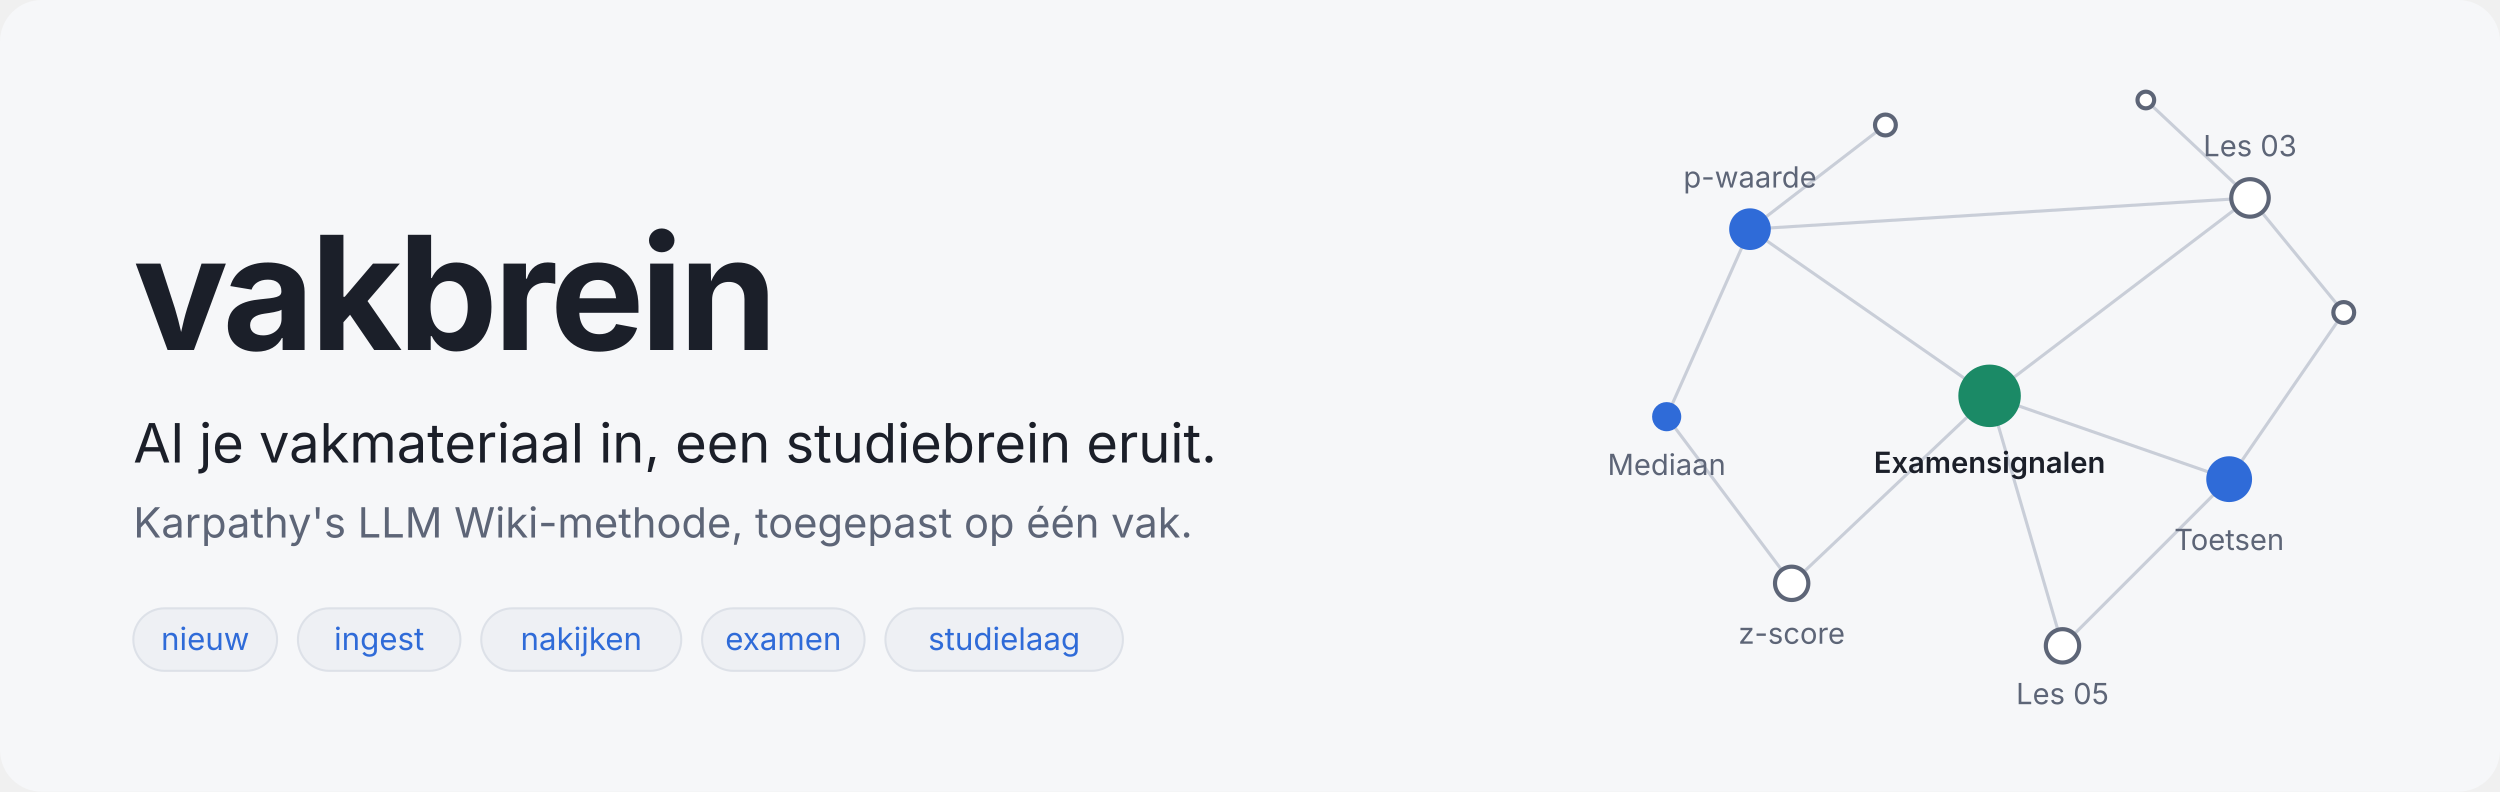
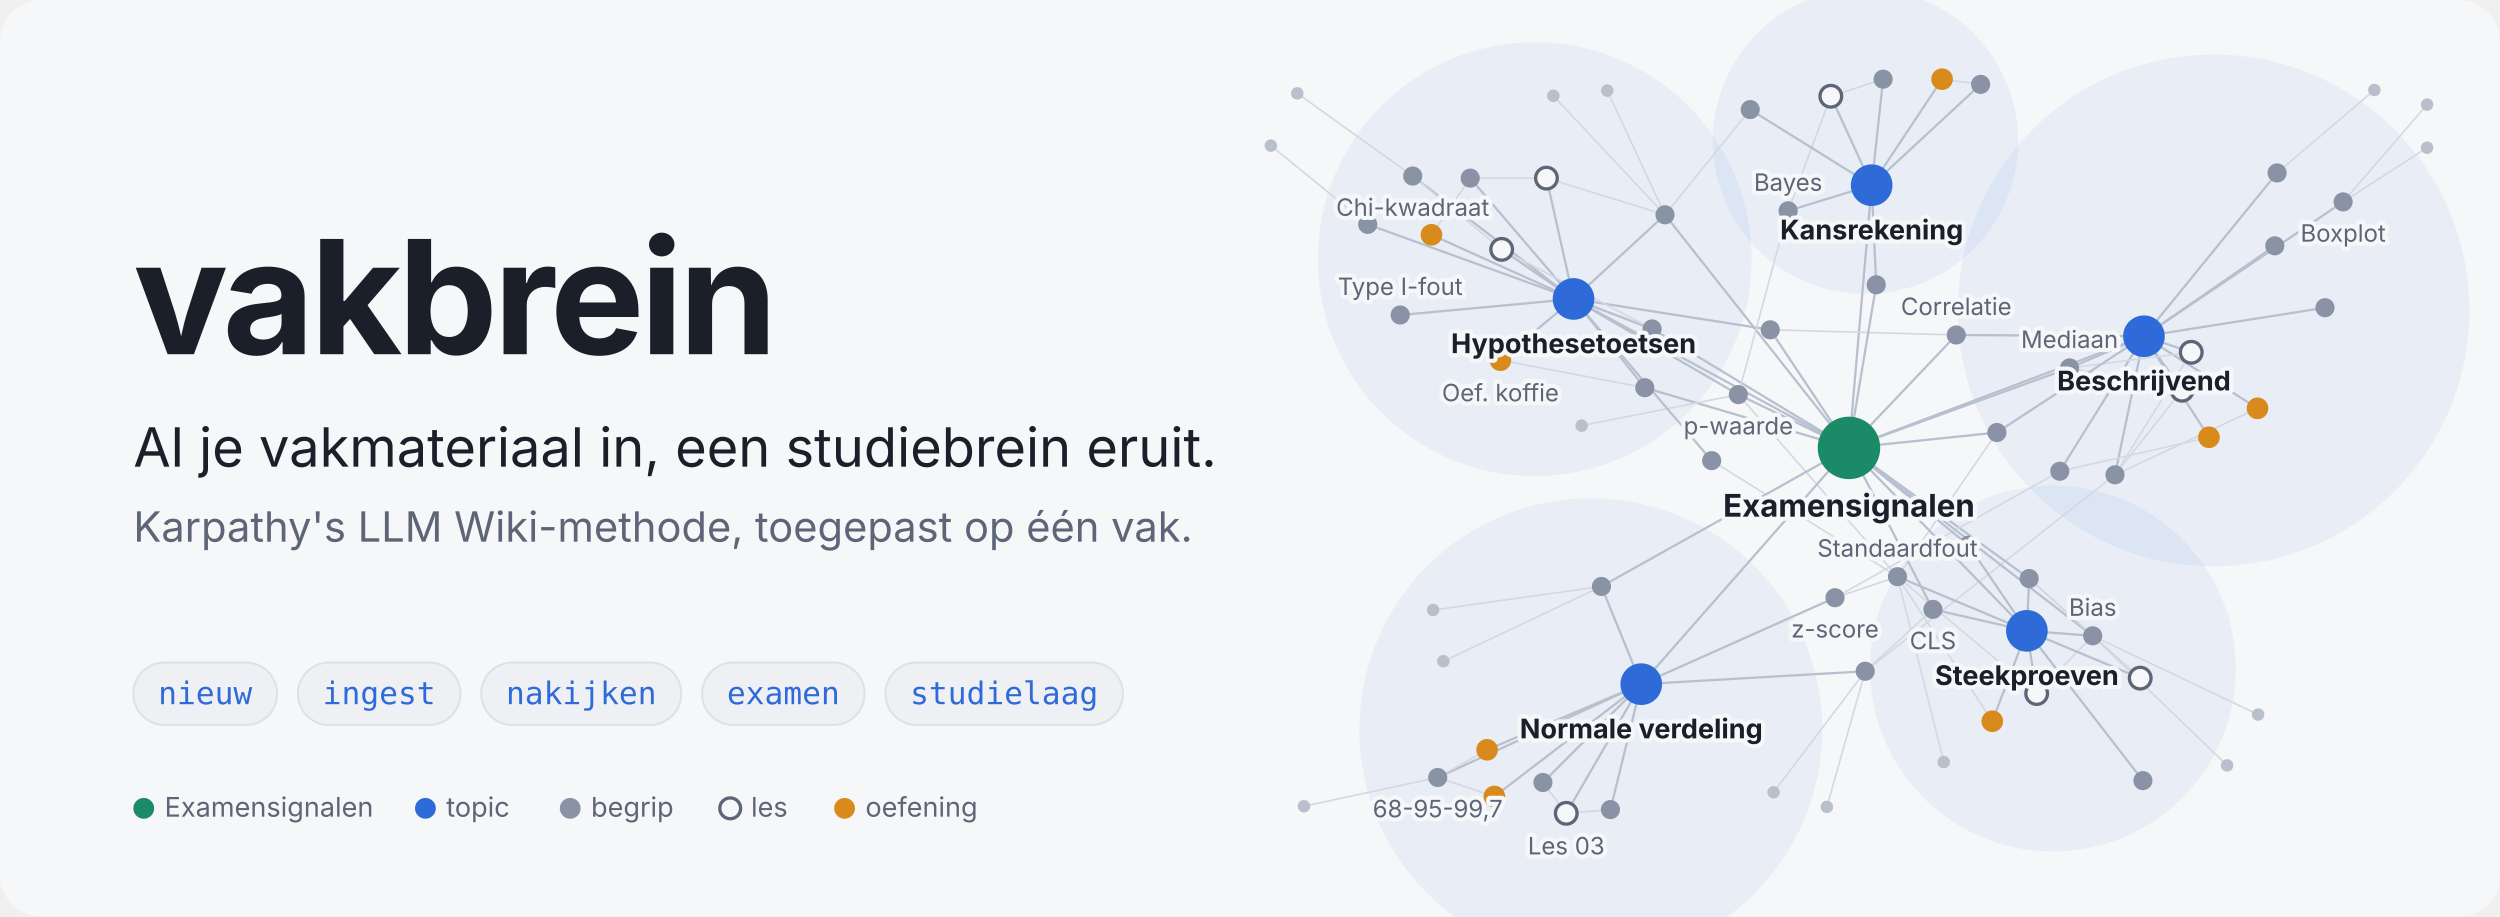
- <svg xmlns="http://www.w3.org/2000/svg" viewBox="0 0 1200 380" role="img" aria-label="vakbrein: al je vakmateriaal in, een studiebrein eruit">
+ <svg xmlns="http://www.w3.org/2000/svg" viewBox="0 0 1200 440" role="img" aria-label="vakbrein: al je vakmateriaal in, een studiebrein eruit. Rechts een grafiek van 74 gelinkte pagina's rond Examensignalen.">
  <style>
- .bg{fill:#f6f7f9}.card{fill:#fff;stroke:#dde1e8}.tx{fill:#1b1f29}.dim{fill:#5d6577}.acc{fill:#2f6bd8}.ok{fill:#1b8a66}.ln{stroke:#c9ced8}.node{fill:#fff;stroke:#5d6577}.nodea{fill:#2f6bd8}.nodeo{fill:#1b8a66}.pill{fill:#eef0f4;stroke:#dde1e8}.arrow{stroke:#2f6bd8;fill:none}.ah{fill:#2f6bd8}
+ .bg{fill:#f6f7f9}.tx{fill:#1b1f29}.dim{fill:#5d6577}.acc{fill:#2f6bd8}.pill{fill:#eef0f4;stroke:#dde1e8}
+ .ln{stroke:#b8c0cf;stroke-width:1.1}.ln2{stroke:#d3d8e1;stroke-width:.8}
+ .nodeo{fill:#1b8a66}.nodea{fill:#2f6bd8}.nodec{fill:#8a93a6}.nodew{fill:#d98a1c}.nodee{fill:#b9c0cc}.ring{fill:#f6f7f9;stroke:#5d6577}
+ .halo{paint-order:stroke;stroke:#f6f7f9;stroke-width:4px;stroke-linejoin:round}.wolk{fill:#2f6bd8;opacity:.07}
text{font-family:-apple-system,BlinkMacSystemFont,"Segoe UI",Inter,system-ui,sans-serif}.mono{font-family:ui-monospace,SFMono-Regular,Menlo,monospace}
- @media (prefers-color-scheme:dark){.bg{fill:#12141a}.card{fill:#1a1d26;stroke:#2c3142}.tx{fill:#e6e8ee}.dim{fill:#9aa1b4}.acc{fill:#6ea8fe}.ok{fill:#4ec9a0}.ln{stroke:#3a4052}.node{fill:#1a1d26;stroke:#9aa1b4}.nodea{fill:#6ea8fe}.nodeo{fill:#4ec9a0}.pill{fill:#212533;stroke:#2c3142}.arrow{stroke:#6ea8fe}.ah{fill:#6ea8fe}}
+ @media (prefers-color-scheme:dark){.bg{fill:#12141a}.tx{fill:#e6e8ee}.dim{fill:#9aa1b4}.acc{fill:#6ea8fe}.pill{fill:#212533;stroke:#2c3142}
+ .ln{stroke:#3d4457}.ln2{stroke:#2a2f3d}.nodeo{fill:#4ec9a0}.nodea{fill:#6ea8fe}.nodec{fill:#8b93a8}.nodew{fill:#f0a64a}.nodee{fill:#4a5163}.ring{fill:#12141a;stroke:#9aa1b4}.halo{stroke:#12141a}.wolk{fill:#6ea8fe;opacity:.07}}
</style>
-   <rect class="bg" width="1200" height="380" rx="20" />
-   <text class="tx" x="64" y="168" font-size="76" font-weight="700" letter-spacing="-2">vakbrein</text>
-   <text class="tx" x="64" y="222" font-size="26">Al je vakmateriaal in, een studiebrein eruit.</text>
-   <text class="dim" x="64" y="258" font-size="20">Karpathy's LLM Wiki-methode, toegepast op één vak.</text>
-   <g class="mono" font-size="15">
-     <rect class="pill" x="64" y="292" width="69" height="30" rx="15" />
-     <text class="acc" x="98.5" y="312" text-anchor="middle">nieuw</text>
-     <rect class="pill" x="143" y="292" width="78" height="30" rx="15" />
-     <text class="acc" x="182" y="312" text-anchor="middle">ingest</text>
-     <rect class="pill" x="231" y="292" width="96" height="30" rx="15" />
-     <text class="acc" x="279" y="312" text-anchor="middle">nakijken</text>
-     <rect class="pill" x="337" y="292" width="78" height="30" rx="15" />
-     <text class="acc" x="376" y="312" text-anchor="middle">examen</text>
-     <rect class="pill" x="425" y="292" width="114" height="30" rx="15" />
-     <text class="acc" x="482" y="312" text-anchor="middle">studielaag</text>
-   </g>
-   <g class="ln" stroke-width="1.5">
-     <line x1="955" y1="190" x2="840" y2="110" />
-     <line x1="955" y1="190" x2="1080" y2="95" />
-     <line x1="955" y1="190" x2="1070" y2="230" />
-     <line x1="955" y1="190" x2="860" y2="280" />
-     <line x1="955" y1="190" x2="990" y2="310" />
-     <line x1="840" y1="110" x2="800" y2="200" />
-     <line x1="840" y1="110" x2="905" y2="60" />
-     <line x1="1080" y1="95" x2="1125" y2="150" />
-     <line x1="1070" y1="230" x2="1125" y2="150" />
-     <line x1="860" y1="280" x2="800" y2="200" />
-     <line x1="990" y1="310" x2="1070" y2="230" />
-     <line x1="1080" y1="95" x2="1030" y2="48" />
-     <line x1="840" y1="110" x2="1080" y2="95" />
-   </g>
-   <circle class="nodeo" cx="955" cy="190" r="15" />
-   <circle class="nodea" cx="840" cy="110" r="10" />
-   <circle class="node" cx="1080" cy="95" r="9" stroke-width="2" />
-   <circle class="nodea" cx="1070" cy="230" r="11" />
-   <circle class="node" cx="860" cy="280" r="8" stroke-width="2" />
-   <circle class="node" cx="990" cy="310" r="8" stroke-width="2" />
-   <circle class="nodea" cx="800" cy="200" r="7" />
-   <circle class="node" cx="1125" cy="150" r="5" stroke-width="2" />
-   <circle class="node" cx="905" cy="60" r="5" stroke-width="2" />
-   <circle class="node" cx="1030" cy="48" r="4" stroke-width="2" />
-   <g font-size="14">
-     <text class="tx" x="955" y="227" text-anchor="middle" font-weight="600">Examensignalen</text>
-     <text class="dim" x="840" y="90" text-anchor="middle">p-waarde</text>
-     <text class="dim" x="1080" y="75" text-anchor="middle">Les 03</text>
-     <text class="dim" x="1070" y="264" text-anchor="middle">Toetsen</text>
-     <text class="dim" x="860" y="309" text-anchor="middle">z-score</text>
-     <text class="dim" x="990" y="338" text-anchor="middle">Les 05</text>
-     <text class="dim" x="800" y="228" text-anchor="middle">Mediaan</text>
+   <defs>
+     <clipPath id="rand">
+       <rect width="1200" height="440" rx="20" />
+     </clipPath>
+   </defs>
+   <rect class="bg" width="1200" height="440" rx="20" />
+   <g clip-path="url(#rand)">
+     <circle class="wolk" cx="736.7" cy="124.4" r="104.1" />
+     <circle class="wolk" cx="1062.5" cy="149.0" r="122.8" />
+     <circle class="wolk" cx="763.6" cy="350.3" r="111.1" />
+     <circle class="wolk" cx="985.4" cy="320.9" r="87.8" />
+     <circle class="wolk" cx="895.4" cy="67.8" r="73.3" />
+     <line class="ln2" x1="773.0" y1="388.6" x2="751.8" y2="390.4" />
+     <line class="ln" x1="1029.1" y1="161.4" x2="988.7" y2="226.2" />
+     <line class="ln2" x1="799.2" y1="103.1" x2="771.5" y2="43.5" />
+     <line class="ln" x1="898.4" y1="88.9" x2="950.7" y2="40.5" />
+     <line class="ln2" x1="910.8" y1="276.8" x2="956.3" y2="346.2" />
+     <line class="ln2" x1="1015.2" y1="227.9" x2="895.3" y2="322.2" />
+     <line class="ln" x1="1029.1" y1="161.4" x2="1083.6" y2="196.0" />
+     <line class="ln2" x1="1004.5" y1="305.2" x2="1027.3" y2="325.5" />
+     <line class="ln" x1="887.5" y1="215.0" x2="789.5" y2="186.1" />
+     <line class="ln" x1="972.9" y1="302.8" x2="910.8" y2="276.8" />
+     <line class="ln2" x1="834.4" y1="189.4" x2="759.2" y2="204.3" />
+     <line class="ln" x1="755.3" y1="143.5" x2="687.1" y2="112.7" />
+     <line class="ln2" x1="1124.7" y1="96.9" x2="1165.0" y2="70.9" />
+     <line class="ln2" x1="1015.2" y1="227.9" x2="1047.4" y2="187.3" />
+     <line class="ln" x1="1029.1" y1="161.4" x2="1093.0" y2="83.0" />
+     <line class="ln" x1="787.8" y1="328.4" x2="717.3" y2="382.3" />
+     <line class="ln" x1="898.4" y1="88.9" x2="900.6" y2="136.7" />
+     <line class="ln" x1="887.5" y1="215.0" x2="974.0" y2="277.7" />
+     <line class="ln2" x1="834.4" y1="189.4" x2="910.8" y2="276.8" />
+     <line class="ln2" x1="988.7" y1="226.2" x2="880.8" y2="286.9" />
+     <line class="ln" x1="887.5" y1="215.0" x2="799.2" y2="103.1" />
+     <line class="ln" x1="972.9" y1="302.8" x2="944.9" y2="261.7" />
+     <line class="ln2" x1="821.6" y1="221.1" x2="910.8" y2="276.8" />
+     <line class="ln" x1="887.5" y1="215.0" x2="1029.1" y2="161.4" />
+     <line class="ln" x1="755.3" y1="143.5" x2="793.0" y2="157.9" />
+     <line class="ln2" x1="799.2" y1="103.1" x2="745.6" y2="46.0" />
+     <line class="ln" x1="1029.1" y1="161.4" x2="1015.2" y2="227.9" />
+     <line class="ln2" x1="740.6" y1="375.6" x2="751.8" y2="390.4" />
+     <line class="ln" x1="898.4" y1="88.9" x2="878.8" y2="46.2" />
+     <line class="ln" x1="887.5" y1="215.0" x2="1004.5" y2="305.2" />
+     <line class="ln2" x1="789.5" y1="186.1" x2="720.2" y2="172.9" />
+     <line class="ln" x1="972.9" y1="302.8" x2="1028.6" y2="374.7" />
+     <line class="ln2" x1="1004.5" y1="305.2" x2="1069.0" y2="367.4" />
+     <line class="ln2" x1="895.3" y1="322.2" x2="851.3" y2="380.3" />
+     <line class="ln2" x1="799.2" y1="103.1" x2="840.1" y2="52.6" />
+     <line class="ln" x1="755.3" y1="143.5" x2="678.1" y2="84.5" />
+     <line class="ln2" x1="1124.7" y1="96.9" x2="1165.0" y2="50.2" />
+     <line class="ln" x1="787.8" y1="328.4" x2="768.7" y2="281.5" />
+     <line class="ln" x1="1029.1" y1="161.4" x2="993.4" y2="176.6" />
+     <line class="ln" x1="887.5" y1="215.0" x2="787.8" y2="328.4" />
+     <line class="ln" x1="1029.1" y1="161.4" x2="1047.4" y2="187.3" />
+     <line class="ln2" x1="768.7" y1="281.5" x2="687.9" y2="292.8" />
+     <line class="ln2" x1="895.3" y1="322.2" x2="927.8" y2="292.5" />
+     <line class="ln2" x1="690.1" y1="373.2" x2="625.9" y2="387.0" />
+     <line class="ln" x1="887.5" y1="215.0" x2="834.4" y2="189.4" />
+     <line class="ln" x1="972.9" y1="302.8" x2="977.6" y2="332.9" />
+     <line class="ln" x1="755.3" y1="143.5" x2="656.5" y2="107.7" />
+     <line class="ln" x1="755.3" y1="143.5" x2="720.8" y2="119.7" />
+     <line class="ln2" x1="858.3" y1="101.2" x2="878.8" y2="46.2" />
+     <line class="ln" x1="1029.1" y1="161.4" x2="1116.0" y2="147.7" />
+     <line class="ln" x1="787.8" y1="328.4" x2="690.1" y2="373.2" />
+     <line class="ln" x1="898.4" y1="88.9" x2="840.1" y2="52.6" />
+     <line class="ln" x1="1029.1" y1="161.4" x2="1060.3" y2="209.9" />
+     <line class="ln" x1="887.5" y1="215.0" x2="898.4" y2="88.9" />
+     <line class="ln2" x1="988.7" y1="226.2" x2="1060.3" y2="209.9" />
+     <line class="ln2" x1="1004.5" y1="305.2" x2="977.6" y2="332.9" />
+     <line class="ln" x1="972.9" y1="302.8" x2="956.3" y2="346.2" />
+     <line class="ln2" x1="895.3" y1="322.2" x2="876.9" y2="387.3" />
+     <line class="ln" x1="755.3" y1="143.5" x2="789.5" y2="186.1" />
+     <line class="ln" x1="755.3" y1="143.5" x2="720.2" y2="172.9" />
+     <line class="ln" x1="887.5" y1="215.0" x2="939.0" y2="160.8" />
+     <line class="ln2" x1="849.7" y1="158.3" x2="939.0" y2="160.8" />
+     <line class="ln" x1="1029.1" y1="161.4" x2="1124.7" y2="96.9" />
+     <line class="ln" x1="787.8" y1="328.4" x2="713.8" y2="359.9" />
+     <line class="ln" x1="887.5" y1="215.0" x2="768.7" y2="281.5" />
+     <line class="ln" x1="887.5" y1="215.0" x2="944.9" y2="261.7" />
+     <line class="ln2" x1="656.5" y1="107.7" x2="610.0" y2="69.9" />
+     <line class="ln" x1="972.9" y1="302.8" x2="927.8" y2="292.5" />
+     <line class="ln2" x1="910.8" y1="276.8" x2="933.0" y2="365.8" />
+     <line class="ln" x1="755.3" y1="143.5" x2="799.2" y2="103.1" />
+     <line class="ln2" x1="690.1" y1="373.2" x2="713.8" y2="359.9" />
+     <line class="ln" x1="887.5" y1="215.0" x2="958.5" y2="207.6" />
+     <line class="ln" x1="787.8" y1="328.4" x2="880.8" y2="286.9" />
+     <line class="ln" x1="1029.1" y1="161.4" x2="1091.9" y2="118.0" />
+     <line class="ln" x1="887.5" y1="215.0" x2="900.6" y2="136.7" />
+     <line class="ln" x1="972.9" y1="302.8" x2="974.0" y2="277.7" />
+     <line class="ln2" x1="958.5" y1="207.6" x2="910.8" y2="276.8" />
+     <line class="ln2" x1="678.1" y1="84.5" x2="720.8" y2="119.7" />
+     <line class="ln" x1="755.3" y1="143.5" x2="705.7" y2="85.5" />
+     <line class="ln" x1="887.5" y1="215.0" x2="849.7" y2="158.3" />
+     <line class="ln2" x1="993.4" y1="176.6" x2="1051.8" y2="169.1" />
+     <line class="ln2" x1="903.9" y1="38.0" x2="878.8" y2="46.2" />
+     <line class="ln" x1="787.8" y1="328.4" x2="895.3" y2="322.2" />
+     <line class="ln2" x1="950.7" y1="40.5" x2="932.2" y2="38.0" />
+     <line class="ln" x1="755.3" y1="143.5" x2="834.4" y2="189.4" />
+     <line class="ln" x1="755.3" y1="143.5" x2="849.7" y2="158.3" />
+     <line class="ln" x1="787.8" y1="328.4" x2="740.6" y2="375.6" />
+     <line class="ln2" x1="768.7" y1="281.5" x2="692.8" y2="317.4" />
+     <line class="ln" x1="887.5" y1="215.0" x2="972.9" y2="302.8" />
+     <line class="ln" x1="898.4" y1="88.9" x2="903.9" y2="38.0" />
+     <line class="ln2" x1="974.0" y1="277.7" x2="1004.5" y2="305.2" />
+     <line class="ln" x1="755.3" y1="143.5" x2="672.1" y2="151.2" />
+     <line class="ln" x1="755.3" y1="143.5" x2="742.3" y2="85.5" />
+     <line class="ln" x1="787.8" y1="328.4" x2="751.8" y2="390.4" />
+     <line class="ln2" x1="1015.2" y1="227.9" x2="1051.8" y2="169.1" />
+     <line class="ln" x1="887.5" y1="215.0" x2="927.8" y2="292.5" />
+     <line class="ln" x1="898.4" y1="88.9" x2="858.3" y2="101.2" />
+     <line class="ln2" x1="974.0" y1="277.7" x2="1027.3" y2="325.5" />
+     <line class="ln2" x1="793.0" y1="157.9" x2="720.8" y2="119.7" />
+     <line class="ln" x1="755.3" y1="143.5" x2="821.6" y2="221.1" />
+     <line class="ln" x1="887.5" y1="215.0" x2="793.0" y2="157.9" />
+     <line class="ln2" x1="678.1" y1="84.5" x2="622.7" y2="44.8" />
+     <line class="ln2" x1="880.8" y1="286.9" x2="910.8" y2="276.8" />
+     <line class="ln" x1="887.5" y1="215.0" x2="993.4" y2="176.6" />
+     <line class="ln2" x1="1004.5" y1="305.2" x2="1083.9" y2="343.0" />
+     <line class="ln2" x1="799.2" y1="103.1" x2="742.3" y2="85.5" />
+     <line class="ln2" x1="1015.2" y1="227.9" x2="1083.6" y2="196.0" />
+     <line class="ln" x1="1029.1" y1="161.4" x2="939.0" y2="160.8" />
+     <line class="ln" x1="898.4" y1="88.9" x2="932.2" y2="38.0" />
+     <line class="ln" x1="887.5" y1="215.0" x2="755.3" y2="143.5" />
+     <line class="ln2" x1="705.7" y1="85.5" x2="742.3" y2="85.5" />
+     <line class="ln" x1="972.9" y1="302.8" x2="1004.5" y2="305.2" />
+     <line class="ln2" x1="993.4" y1="176.6" x2="1047.4" y2="187.3" />
+     <line class="ln2" x1="690.1" y1="373.2" x2="717.3" y2="382.3" />
+     <line class="ln" x1="787.8" y1="328.4" x2="773.0" y2="388.6" />
+     <line class="ln2" x1="1093.0" y1="83.0" x2="1139.7" y2="43.2" />
+     <line class="ln" x1="1029.1" y1="161.4" x2="958.5" y2="207.6" />
+     <line class="ln2" x1="910.8" y1="276.8" x2="977.6" y2="332.9" />
+     <line class="ln" x1="1029.1" y1="161.4" x2="1051.8" y2="169.1" />
+     <line class="ln2" x1="834.4" y1="189.4" x2="858.3" y2="101.2" />
+     <line class="ln2" x1="705.7" y1="85.5" x2="687.1" y2="112.7" />
+     <line class="ln" x1="972.9" y1="302.8" x2="1027.3" y2="325.5" />
+     <circle class="nodeo" cx="887.5" cy="215.0" r="15" />
+     <circle class="nodea" cx="755.3" cy="143.5" r="10" />
+     <circle class="nodec" cx="834.4" cy="189.4" r="4.6" />
+     <circle class="nodec" cx="656.5" cy="107.7" r="4.6" />
+     <circle class="nodec" cx="672.1" cy="151.2" r="4.6" />
+     <circle class="nodec" cx="789.5" cy="186.1" r="4.6" />
+     <circle class="nodec" cx="821.6" cy="221.1" r="4.6" />
+     <circle class="nodec" cx="799.2" cy="103.1" r="4.6" />
+     <circle class="nodec" cx="793.0" cy="157.9" r="4.6" />
+     <circle class="nodec" cx="705.7" cy="85.5" r="4.6" />
+     <circle class="nodec" cx="678.1" cy="84.5" r="4.6" />
+     <circle class="nodec" cx="849.7" cy="158.3" r="4.6" />
+     <circle class="ring" cx="720.8" cy="119.7" r="5.2" stroke-width="1.6" />
+     <circle class="ring" cx="742.3" cy="85.5" r="5.2" stroke-width="1.6" />
+     <circle class="nodew" cx="720.2" cy="172.9" r="5.2" />
+     <circle class="nodew" cx="687.1" cy="112.7" r="5.2" />
+     <circle class="nodea" cx="1029.1" cy="161.4" r="10" />
+     <circle class="nodec" cx="993.4" cy="176.6" r="4.6" />
+     <circle class="nodec" cx="958.5" cy="207.6" r="4.6" />
+     <circle class="nodec" cx="1116.0" cy="147.7" r="4.6" />
+     <circle class="nodec" cx="988.7" cy="226.2" r="4.6" />
+     <circle class="nodec" cx="1124.7" cy="96.9" r="4.6" />
+     <circle class="nodec" cx="1093.0" cy="83.0" r="4.6" />
+     <circle class="nodec" cx="1091.9" cy="118.0" r="4.6" />
+     <circle class="nodec" cx="1015.2" cy="227.9" r="4.6" />
+     <circle class="nodec" cx="939.0" cy="160.8" r="4.6" />
+     <circle class="ring" cx="1047.4" cy="187.3" r="5.2" stroke-width="1.6" />
+     <circle class="ring" cx="1051.8" cy="169.1" r="5.2" stroke-width="1.6" />
+     <circle class="nodew" cx="1060.3" cy="209.9" r="5.2" />
+     <circle class="nodew" cx="1083.6" cy="196.0" r="5.2" />
+     <circle class="nodea" cx="787.8" cy="328.4" r="10" />
+     <circle class="nodec" cx="880.8" cy="286.9" r="4.6" />
+     <circle class="nodec" cx="773.0" cy="388.6" r="4.6" />
+     <circle class="nodec" cx="895.3" cy="322.2" r="4.6" />
+     <circle class="nodec" cx="768.7" cy="281.5" r="4.6" />
+     <circle class="nodec" cx="740.6" cy="375.6" r="4.6" />
+     <circle class="nodec" cx="690.1" cy="373.2" r="4.6" />
+     <circle class="ring" cx="751.8" cy="390.4" r="5.2" stroke-width="1.6" />
+     <circle class="nodew" cx="713.8" cy="359.9" r="5.2" />
+     <circle class="nodew" cx="717.3" cy="382.3" r="5.2" />
+     <circle class="nodea" cx="972.9" cy="302.8" r="10" />
+     <circle class="nodec" cx="910.8" cy="276.8" r="4.6" />
+     <circle class="nodec" cx="927.8" cy="292.5" r="4.6" />
+     <circle class="nodec" cx="944.9" cy="261.7" r="4.6" />
+     <circle class="nodec" cx="974.0" cy="277.7" r="4.6" />
+     <circle class="nodec" cx="1028.6" cy="374.7" r="4.6" />
+     <circle class="nodec" cx="1004.5" cy="305.2" r="4.6" />
+     <circle class="ring" cx="977.6" cy="332.9" r="5.2" stroke-width="1.6" />
+     <circle class="ring" cx="1027.3" cy="325.5" r="5.2" stroke-width="1.6" />
+     <circle class="nodew" cx="956.3" cy="346.2" r="5.2" />
+     <circle class="nodea" cx="898.4" cy="88.9" r="10" />
+     <circle class="nodec" cx="840.1" cy="52.6" r="4.6" />
+     <circle class="nodec" cx="950.7" cy="40.5" r="4.6" />
+     <circle class="nodec" cx="903.9" cy="38.0" r="4.6" />
+     <circle class="nodec" cx="900.6" cy="136.7" r="4.6" />
+     <circle class="nodec" cx="858.3" cy="101.2" r="4.6" />
+     <circle class="ring" cx="878.8" cy="46.2" r="5.2" stroke-width="1.6" />
+     <circle class="nodew" cx="932.2" cy="38.0" r="5.2" />
+     <circle class="nodee" cx="1139.7" cy="43.2" r="3" />
+     <circle class="nodee" cx="1165.0" cy="50.2" r="3" />
+     <circle class="nodee" cx="610.0" cy="69.9" r="3" />
+     <circle class="nodee" cx="1069.0" cy="367.4" r="3" />
+     <circle class="nodee" cx="687.9" cy="292.8" r="3" />
+     <circle class="nodee" cx="692.8" cy="317.4" r="3" />
+     <circle class="nodee" cx="1165.0" cy="70.9" r="3" />
+     <circle class="nodee" cx="876.9" cy="387.3" r="3" />
+     <circle class="nodee" cx="759.2" cy="204.3" r="3" />
+     <circle class="nodee" cx="745.6" cy="46.0" r="3" />
+     <circle class="nodee" cx="625.9" cy="387.0" r="3" />
+     <circle class="nodee" cx="1083.9" cy="343.0" r="3" />
+     <circle class="nodee" cx="851.3" cy="380.3" r="3" />
+     <circle class="nodee" cx="933.0" cy="365.8" r="3" />
+     <circle class="nodee" cx="771.5" cy="43.5" r="3" />
+     <circle class="nodee" cx="622.7" cy="44.8" r="3" />
+   </g>
+   <g>
+     <text class="tx halo" x="887.5" y="248.0" font-size="15" text-anchor="middle" font-weight="650">Examensignalen</text>
+     <text class="tx halo" x="755.3" y="169.5" font-size="13" text-anchor="middle" font-weight="650">Hypothesetoetsen</text>
+     <text class="tx halo" x="1029.1" y="187.4" font-size="13" text-anchor="middle" font-weight="650">Beschrijvend</text>
+     <text class="tx halo" x="787.8" y="354.4" font-size="13" text-anchor="middle" font-weight="650">Normale verdeling</text>
+     <text class="tx halo" x="972.9" y="328.8" font-size="13" text-anchor="middle" font-weight="650">Steekproeven</text>
+     <text class="tx halo" x="898.4" y="114.9" font-size="13" text-anchor="middle" font-weight="650">Kansrekening</text>
+     <text class="dim halo" x="834.4" y="208.5" font-size="11.5" text-anchor="middle">p-waarde</text>
+     <text class="dim halo" x="672.1" y="141.6" font-size="11.5" text-anchor="middle">Type I-fout</text>
+     <text class="dim halo" x="678.1" y="103.6" font-size="11.5" text-anchor="middle">Chi-kwadraat</text>
+     <text class="dim halo" x="720.2" y="192.6" font-size="11.5" text-anchor="middle">Oef. koffie</text>
+     <text class="dim halo" x="993.4" y="167.0" font-size="11.5" text-anchor="middle">Mediaan</text>
+     <text class="dim halo" x="1124.7" y="116.0" font-size="11.5" text-anchor="middle">Boxplot</text>
+     <text class="dim halo" x="939.0" y="151.2" font-size="11.5" text-anchor="middle">Correlatie</text>
+     <text class="dim halo" x="880.8" y="306.0" font-size="11.5" text-anchor="middle">z-score</text>
+     <text class="dim halo" x="690.1" y="392.3" font-size="11.5" text-anchor="middle">68-95-99,7</text>
+     <text class="dim halo" x="751.8" y="410.1" font-size="11.5" text-anchor="middle">Les 03</text>
+     <text class="dim halo" x="910.8" y="267.2" font-size="11.5" text-anchor="middle">Standaardfout</text>
+     <text class="dim halo" x="927.8" y="311.6" font-size="11.5" text-anchor="middle">CLS</text>
+     <text class="dim halo" x="1004.5" y="295.6" font-size="11.5" text-anchor="middle">Bias</text>
+     <text class="dim halo" x="858.3" y="91.6" font-size="11.5" text-anchor="middle">Bayes</text>
+   </g>
+   <text class="tx" x="64" y="170" font-size="76" font-weight="700" letter-spacing="-2">vakbrein</text>
+   <text class="tx" x="64" y="224" font-size="26">Al je vakmateriaal in, een studiebrein eruit.</text>
+   <text class="dim" x="64" y="260" font-size="20">Karpathy's LLM Wiki-methode, toegepast op één vak.</text>
+   <g>
+     <rect class="pill" x="64" y="318" width="69" height="30" rx="15" />
+     <text class="acc mono" x="98.5" y="338" font-size="15" text-anchor="middle">nieuw</text>
+     <rect class="pill" x="143" y="318" width="78" height="30" rx="15" />
+     <text class="acc mono" x="182.0" y="338" font-size="15" text-anchor="middle">ingest</text>
+     <rect class="pill" x="231" y="318" width="96" height="30" rx="15" />
+     <text class="acc mono" x="279.0" y="338" font-size="15" text-anchor="middle">nakijken</text>
+     <rect class="pill" x="337" y="318" width="78" height="30" rx="15" />
+     <text class="acc mono" x="376.0" y="338" font-size="15" text-anchor="middle">examen</text>
+     <rect class="pill" x="425" y="318" width="114" height="30" rx="15" />
+     <text class="acc mono" x="482.0" y="338" font-size="15" text-anchor="middle">studielaag</text>
+   </g>
+   <g>
+     <circle class="nodeo" cx="69" cy="388" r="5" />
+     <text class="dim" x="79" y="392" font-size="13">Examensignalen</text>
+     <circle class="nodea" cx="204.2" cy="388" r="5" />
+     <text class="dim" x="214.2" y="392" font-size="13">topic</text>
+     <circle class="nodec" cx="273.7" cy="388" r="5" />
+     <text class="dim" x="283.7" y="392" font-size="13">begrip</text>
+     <circle class="ring" cx="350.5" cy="388" r="5" stroke-width="1.6" />
+     <text class="dim" x="360.5" y="392" font-size="13">les</text>
+     <circle class="nodew" cx="405.4" cy="388" r="5" />
+     <text class="dim" x="415.4" y="392" font-size="13">oefening</text>
  </g>
</svg>
